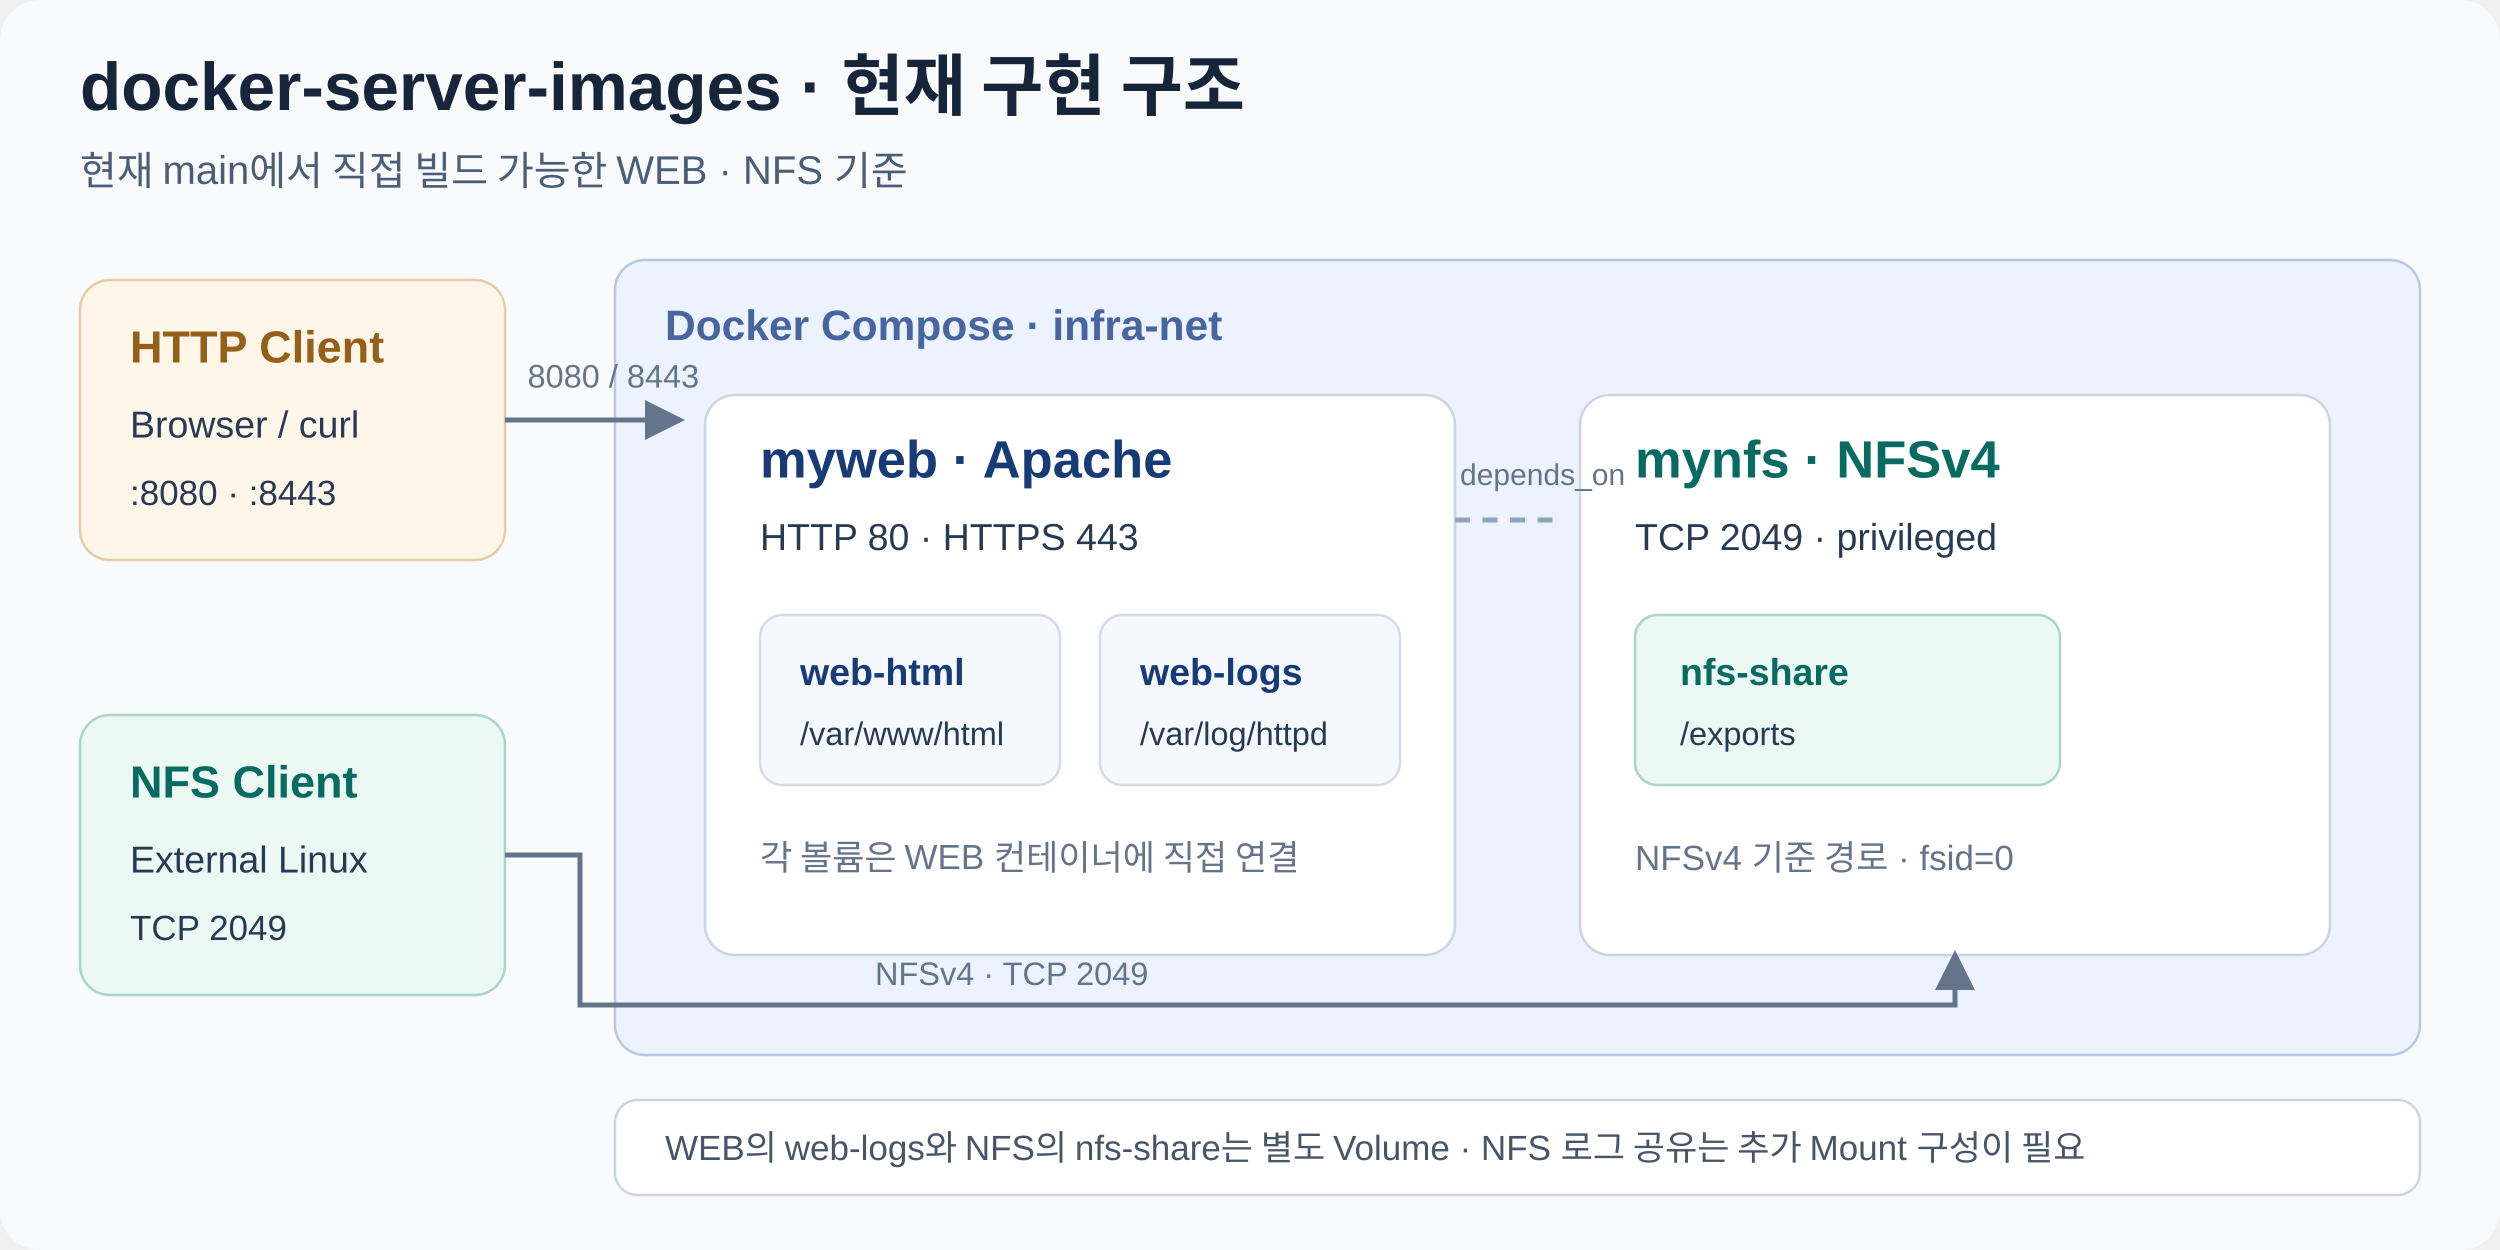
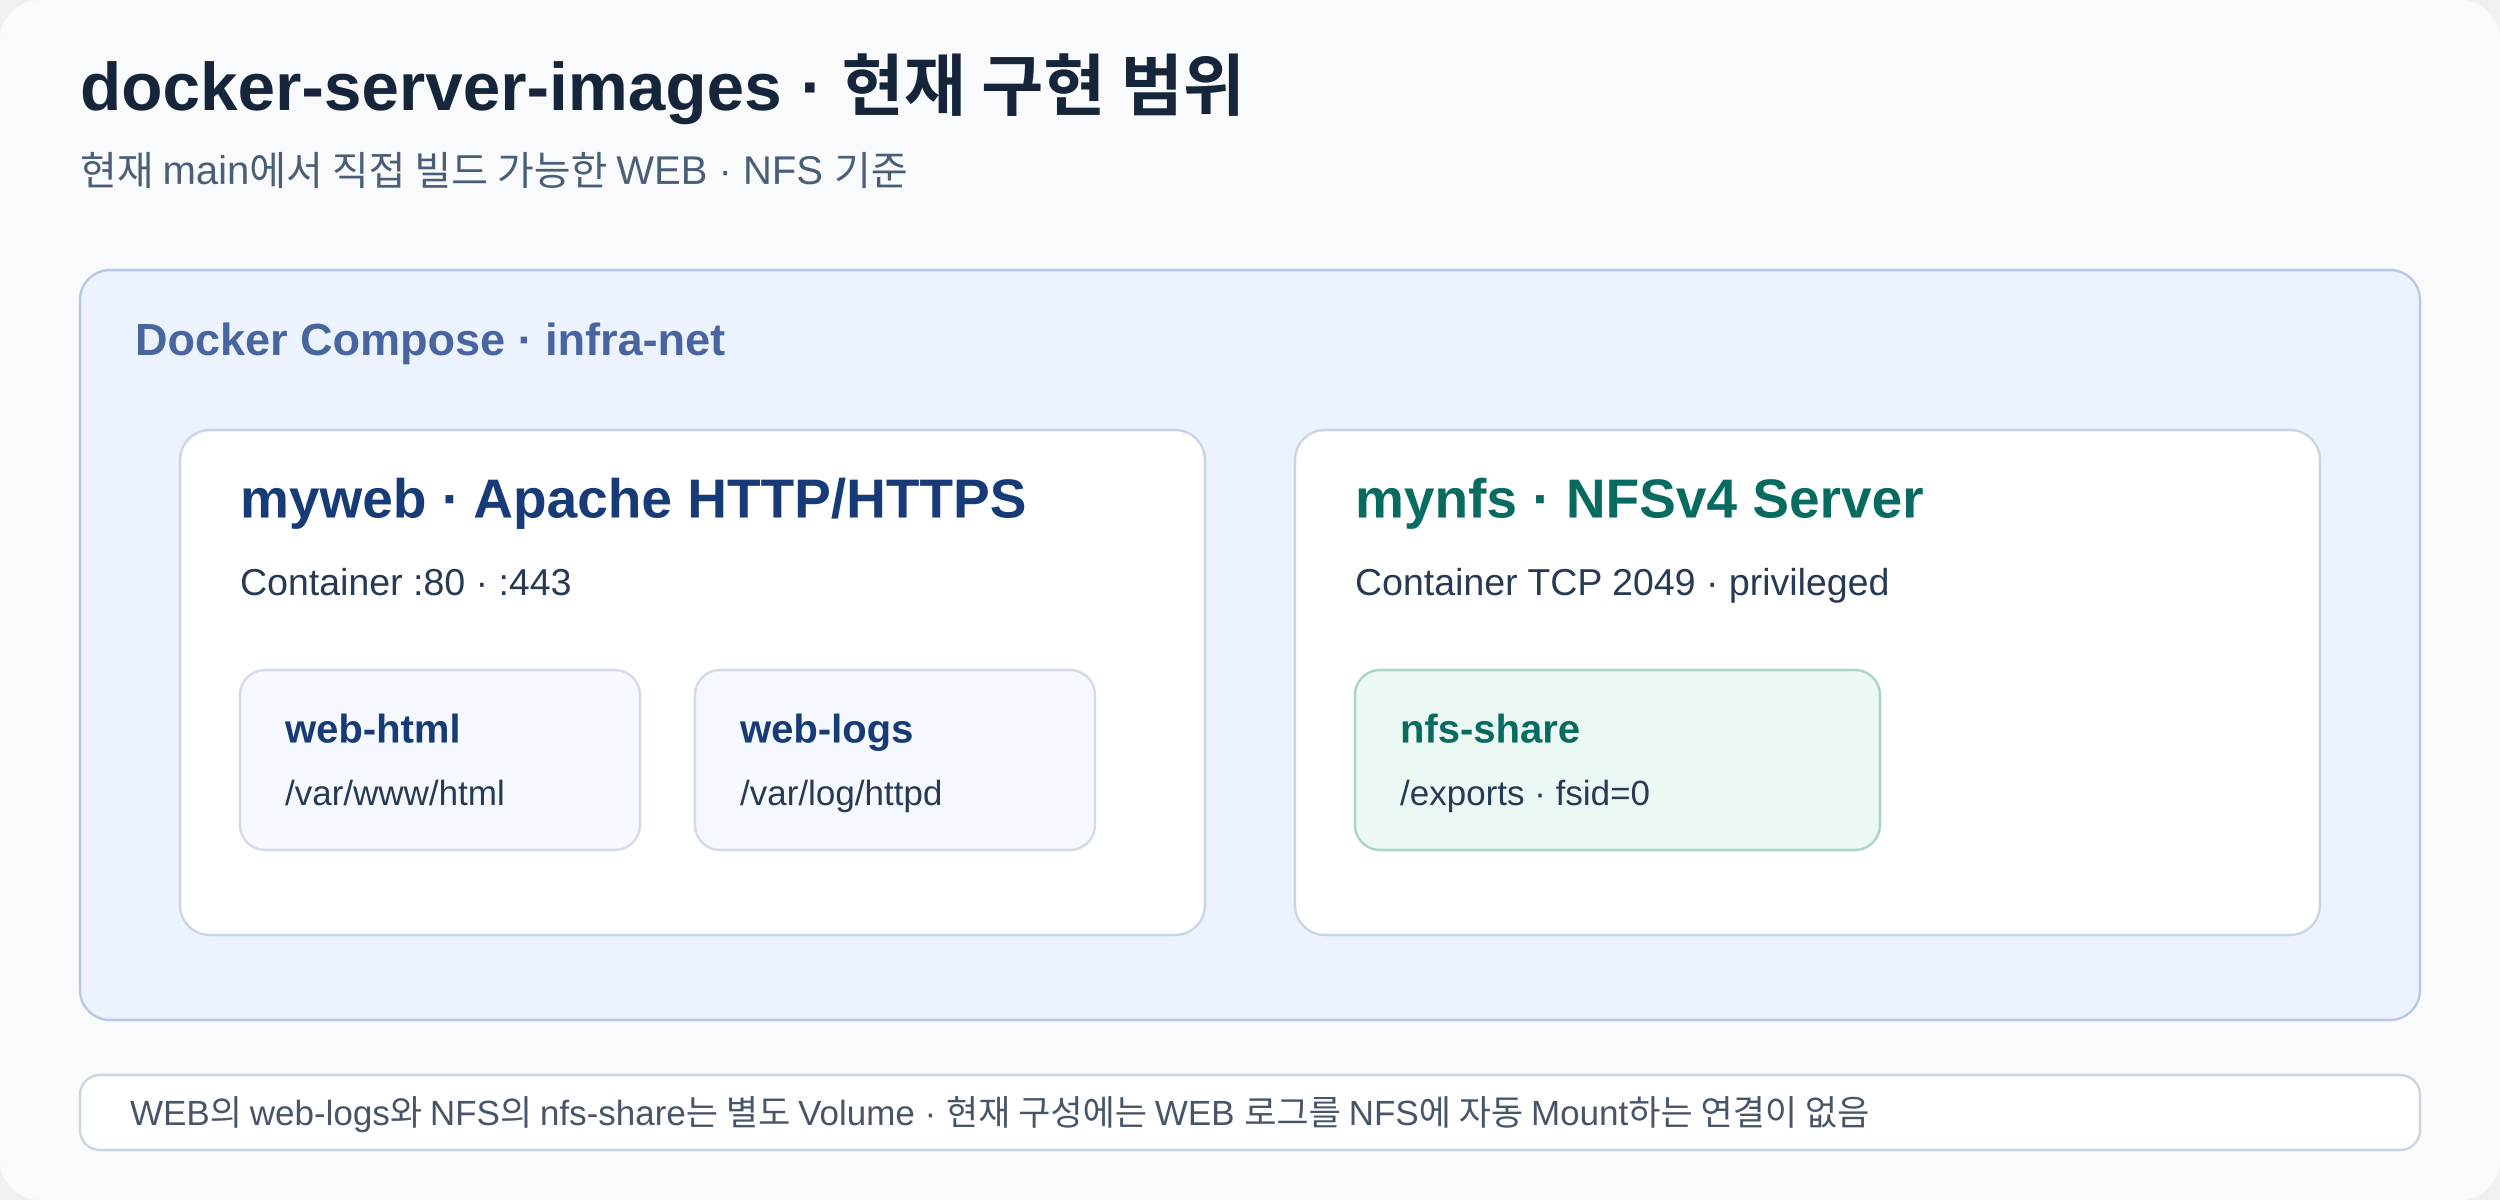
- <svg xmlns="http://www.w3.org/2000/svg" width="1000" height="500" viewBox="0 0 1000 500" role="img" aria-labelledby="title desc">
-   <defs>
-     <marker id="arrow" markerWidth="8" markerHeight="8" refX="7" refY="4" orient="auto">
-       <path d="M0 0 L8 4 L0 8Z" fill="#64748b" />
-     </marker>
-   </defs>
-   <rect width="1000" height="500" rx="16" fill="#f8fafc" />
+ <svg xmlns="http://www.w3.org/2000/svg" width="1000" height="480" viewBox="0 0 1000 480" role="img" aria-labelledby="title desc">
+   <rect width="1000" height="480" rx="16" fill="#f8fafc" />
  <g font-family="Arial,'Noto Sans CJK KR','Malgun Gothic',sans-serif">
-     <text x="32" y="44" font-size="27" font-weight="700" fill="#17253b">docker-server-images · 현재 구현 구조</text>
+     <text x="32" y="44" font-size="27" font-weight="700" fill="#17253b">docker-server-images · 현재 구현 범위</text>
    <text x="32" y="74" font-size="16" fill="#4b5e78">현재 main에서 직접 빌드 가능한 WEB · NFS 기준</text>
-     <rect x="32" y="112" width="170" height="112" rx="12" fill="#fff6ea" stroke="#e5cba9" />
-     <text x="52" y="145" font-size="18" font-weight="700" fill="#946018">HTTP Client</text>
-     <text x="52" y="175" font-size="15" fill="#263a54">Browser / curl</text>
-     <text x="52" y="202" font-size="14" fill="#263a54">:8080 · :8443</text>
-     <rect x="32" y="286" width="170" height="112" rx="12" fill="#ecf8f4" stroke="#a9d5c6" />
-     <text x="52" y="319" font-size="18" font-weight="700" fill="#086b62">NFS Client</text>
-     <text x="52" y="349" font-size="15" fill="#263a54">External Linux</text>
-     <text x="52" y="376" font-size="14" fill="#263a54">TCP 2049</text>
-     <rect x="246" y="104" width="722" height="318" rx="12" fill="#edf2ff" stroke="#b8c7e3" />
-     <text x="266" y="136" font-size="17" font-weight="700" fill="#4865a0">Docker Compose · infra-net</text>
-     <rect x="282" y="158" width="300" height="224" rx="12" fill="#fff" stroke="#cbd5e1" />
-     <text x="304" y="191" font-size="21" font-weight="700" fill="#163b76">myweb · Apache</text>
-     <text x="304" y="220" font-size="15" fill="#263a54">HTTP 80 · HTTPS 443</text>
-     <rect x="304" y="246" width="120" height="68" rx="9" fill="#f5f8ff" stroke="#d4dbe7" />
-     <text x="320" y="274" font-size="15" font-weight="700" fill="#163b76">web-html</text>
-     <text x="320" y="298" font-size="13" fill="#263a54">/var/www/html</text>
-     <rect x="440" y="246" width="120" height="68" rx="9" fill="#f5f8ff" stroke="#d4dbe7" />
-     <text x="456" y="274" font-size="15" font-weight="700" fill="#163b76">web-logs</text>
-     <text x="456" y="298" font-size="13" fill="#263a54">/var/log/httpd</text>
-     <text x="304" y="348" font-size="14" fill="#64748b">각 볼륨은 WEB 컨테이너에 직접 연결</text>
-     <rect x="632" y="158" width="300" height="224" rx="12" fill="#fff" stroke="#cbd5e1" />
-     <text x="654" y="191" font-size="21" font-weight="700" fill="#086b62">mynfs · NFSv4</text>
-     <text x="654" y="220" font-size="15" fill="#263a54">TCP 2049 · privileged</text>
-     <rect x="654" y="246" width="170" height="68" rx="9" fill="#ecf8f4" stroke="#a9d5c6" />
-     <text x="672" y="274" font-size="15" font-weight="700" fill="#086b62">nfs-share</text>
-     <text x="672" y="298" font-size="13" fill="#263a54">/exports</text>
-     <text x="654" y="348" font-size="14" fill="#64748b">NFSv4 기준 경로 · fsid=0</text>
-     <path d="M202 168 H272" fill="none" stroke="#64748b" stroke-width="2" marker-end="url(#arrow)" />
-     <text x="211" y="155" font-size="13" fill="#64748b">8080 / 8443</text>
-     <path d="M202 342 H232 V402 H782 V382" fill="none" stroke="#64748b" stroke-width="2" marker-end="url(#arrow)" />
-     <text x="350" y="394" font-size="13" fill="#64748b">NFSv4 · TCP 2049</text>
-     <path d="M582 208 H622" fill="none" stroke="#94a3b8" stroke-width="2" stroke-dasharray="6 5" />
-     <text x="584" y="194" font-size="12" fill="#64748b">depends_on</text>
-     <rect x="246" y="440" width="722" height="38" rx="9" fill="#fff" stroke="#cbd5e1" />
-     <text x="266" y="464" font-size="14" fill="#475569">WEB의 web-logs와 NFS의 nfs-share는 별도 Volume · NFS 로그 공유는 추가 Mount 구성이 필요</text>
+     <rect x="32" y="108" width="936" height="300" rx="12" fill="#edf2ff" stroke="#b8c7e3" />
+     <text x="54" y="142" font-size="18" font-weight="700" fill="#4865a0">Docker Compose · infra-net</text>
+     <rect x="72" y="172" width="410" height="202" rx="12" fill="#fff" stroke="#cbd5e1" />
+     <text x="96" y="207" font-size="22" font-weight="700" fill="#163b76">myweb · Apache HTTP/HTTPS</text>
+     <text x="96" y="238" font-size="15" fill="#263a54">Container :80 · :443</text>
+     <rect x="96" y="268" width="160" height="72" rx="10" fill="#f5f8ff" stroke="#d4dbe7" />
+     <text x="114" y="297" font-size="16" font-weight="700" fill="#163b76">web-html</text>
+     <text x="114" y="322" font-size="14" fill="#263a54">/var/www/html</text>
+     <rect x="278" y="268" width="160" height="72" rx="10" fill="#f5f8ff" stroke="#d4dbe7" />
+     <text x="296" y="297" font-size="16" font-weight="700" fill="#163b76">web-logs</text>
+     <text x="296" y="322" font-size="14" fill="#263a54">/var/log/httpd</text>
+     <rect x="518" y="172" width="410" height="202" rx="12" fill="#fff" stroke="#cbd5e1" />
+     <text x="542" y="207" font-size="22" font-weight="700" fill="#086b62">mynfs · NFSv4 Server</text>
+     <text x="542" y="238" font-size="15" fill="#263a54">Container TCP 2049 · privileged</text>
+     <rect x="542" y="268" width="210" height="72" rx="10" fill="#ecf8f4" stroke="#a9d5c6" />
+     <text x="560" y="297" font-size="16" font-weight="700" fill="#086b62">nfs-share</text>
+     <text x="560" y="322" font-size="14" fill="#263a54">/exports · fsid=0</text>
+     <rect x="32" y="430" width="936" height="30" rx="8" fill="#fff" stroke="#cbd5e1" />
+     <text x="52" y="450" font-size="14" fill="#475569">WEB의 web-logs와 NFS의 nfs-share는 별도 Volume · 현재 구성에는 WEB 로그를 NFS에 자동 Mount하는 연결이 없음</text>
  </g>
</svg>
